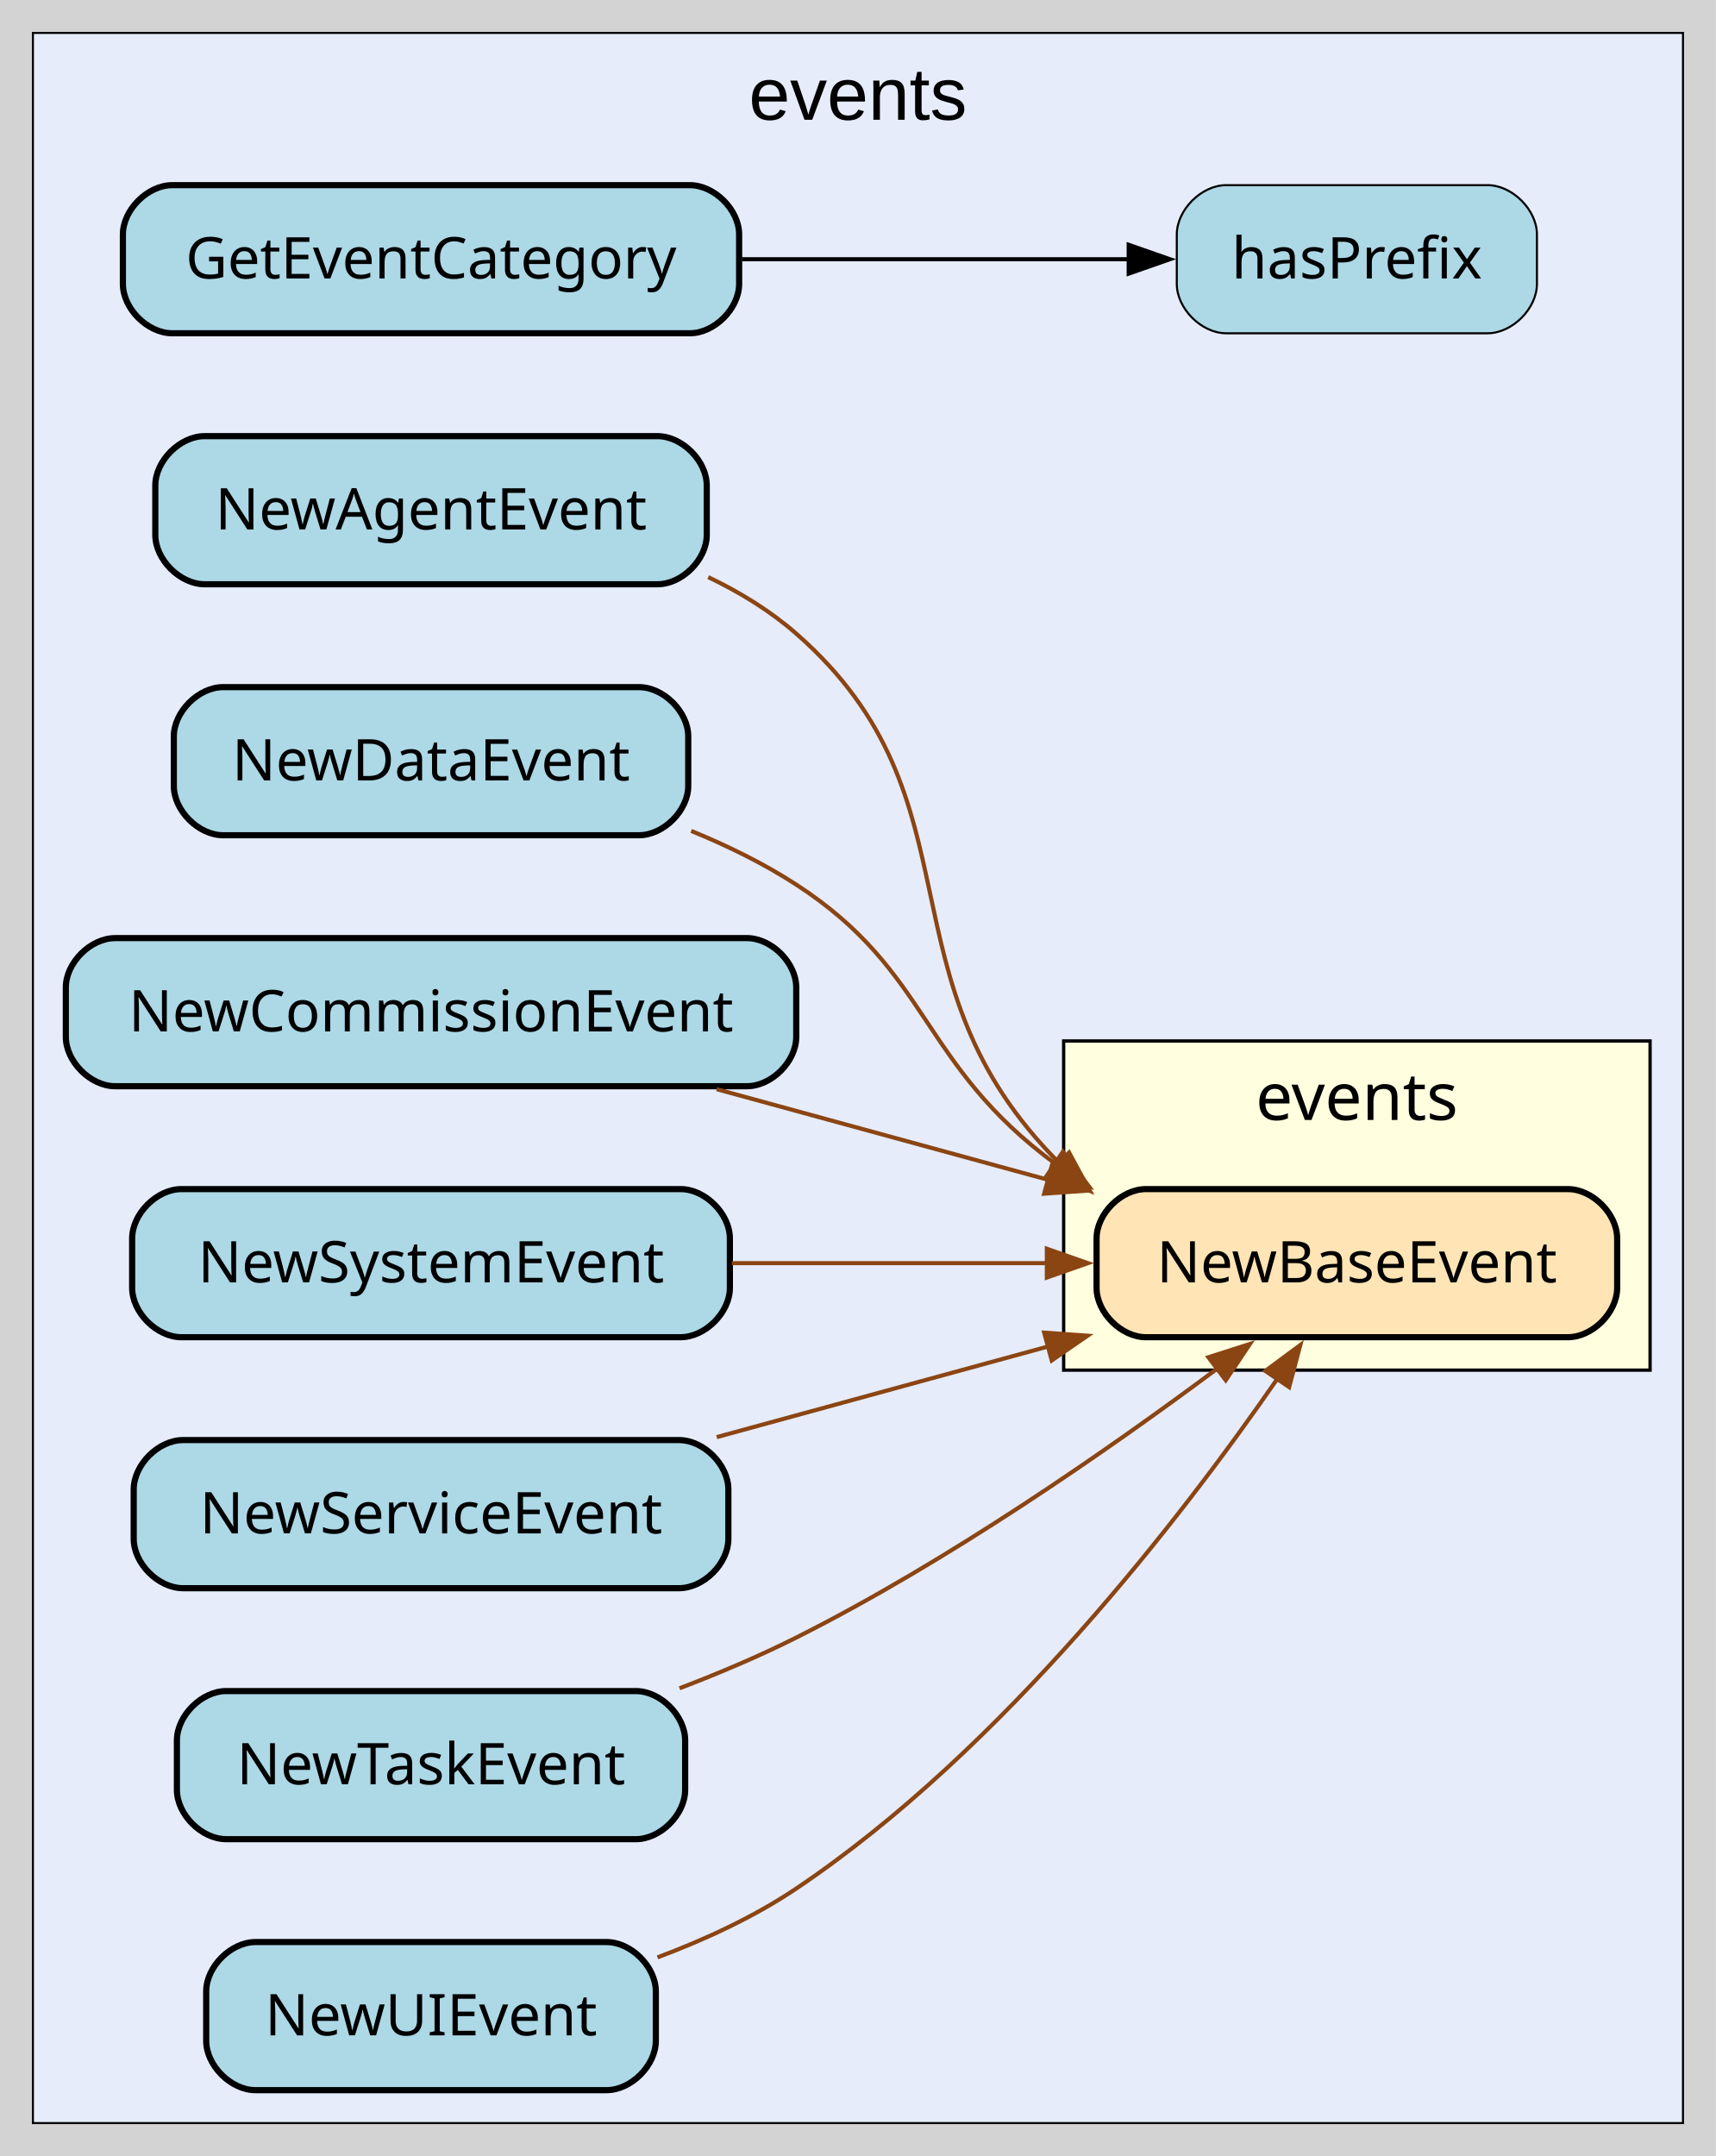
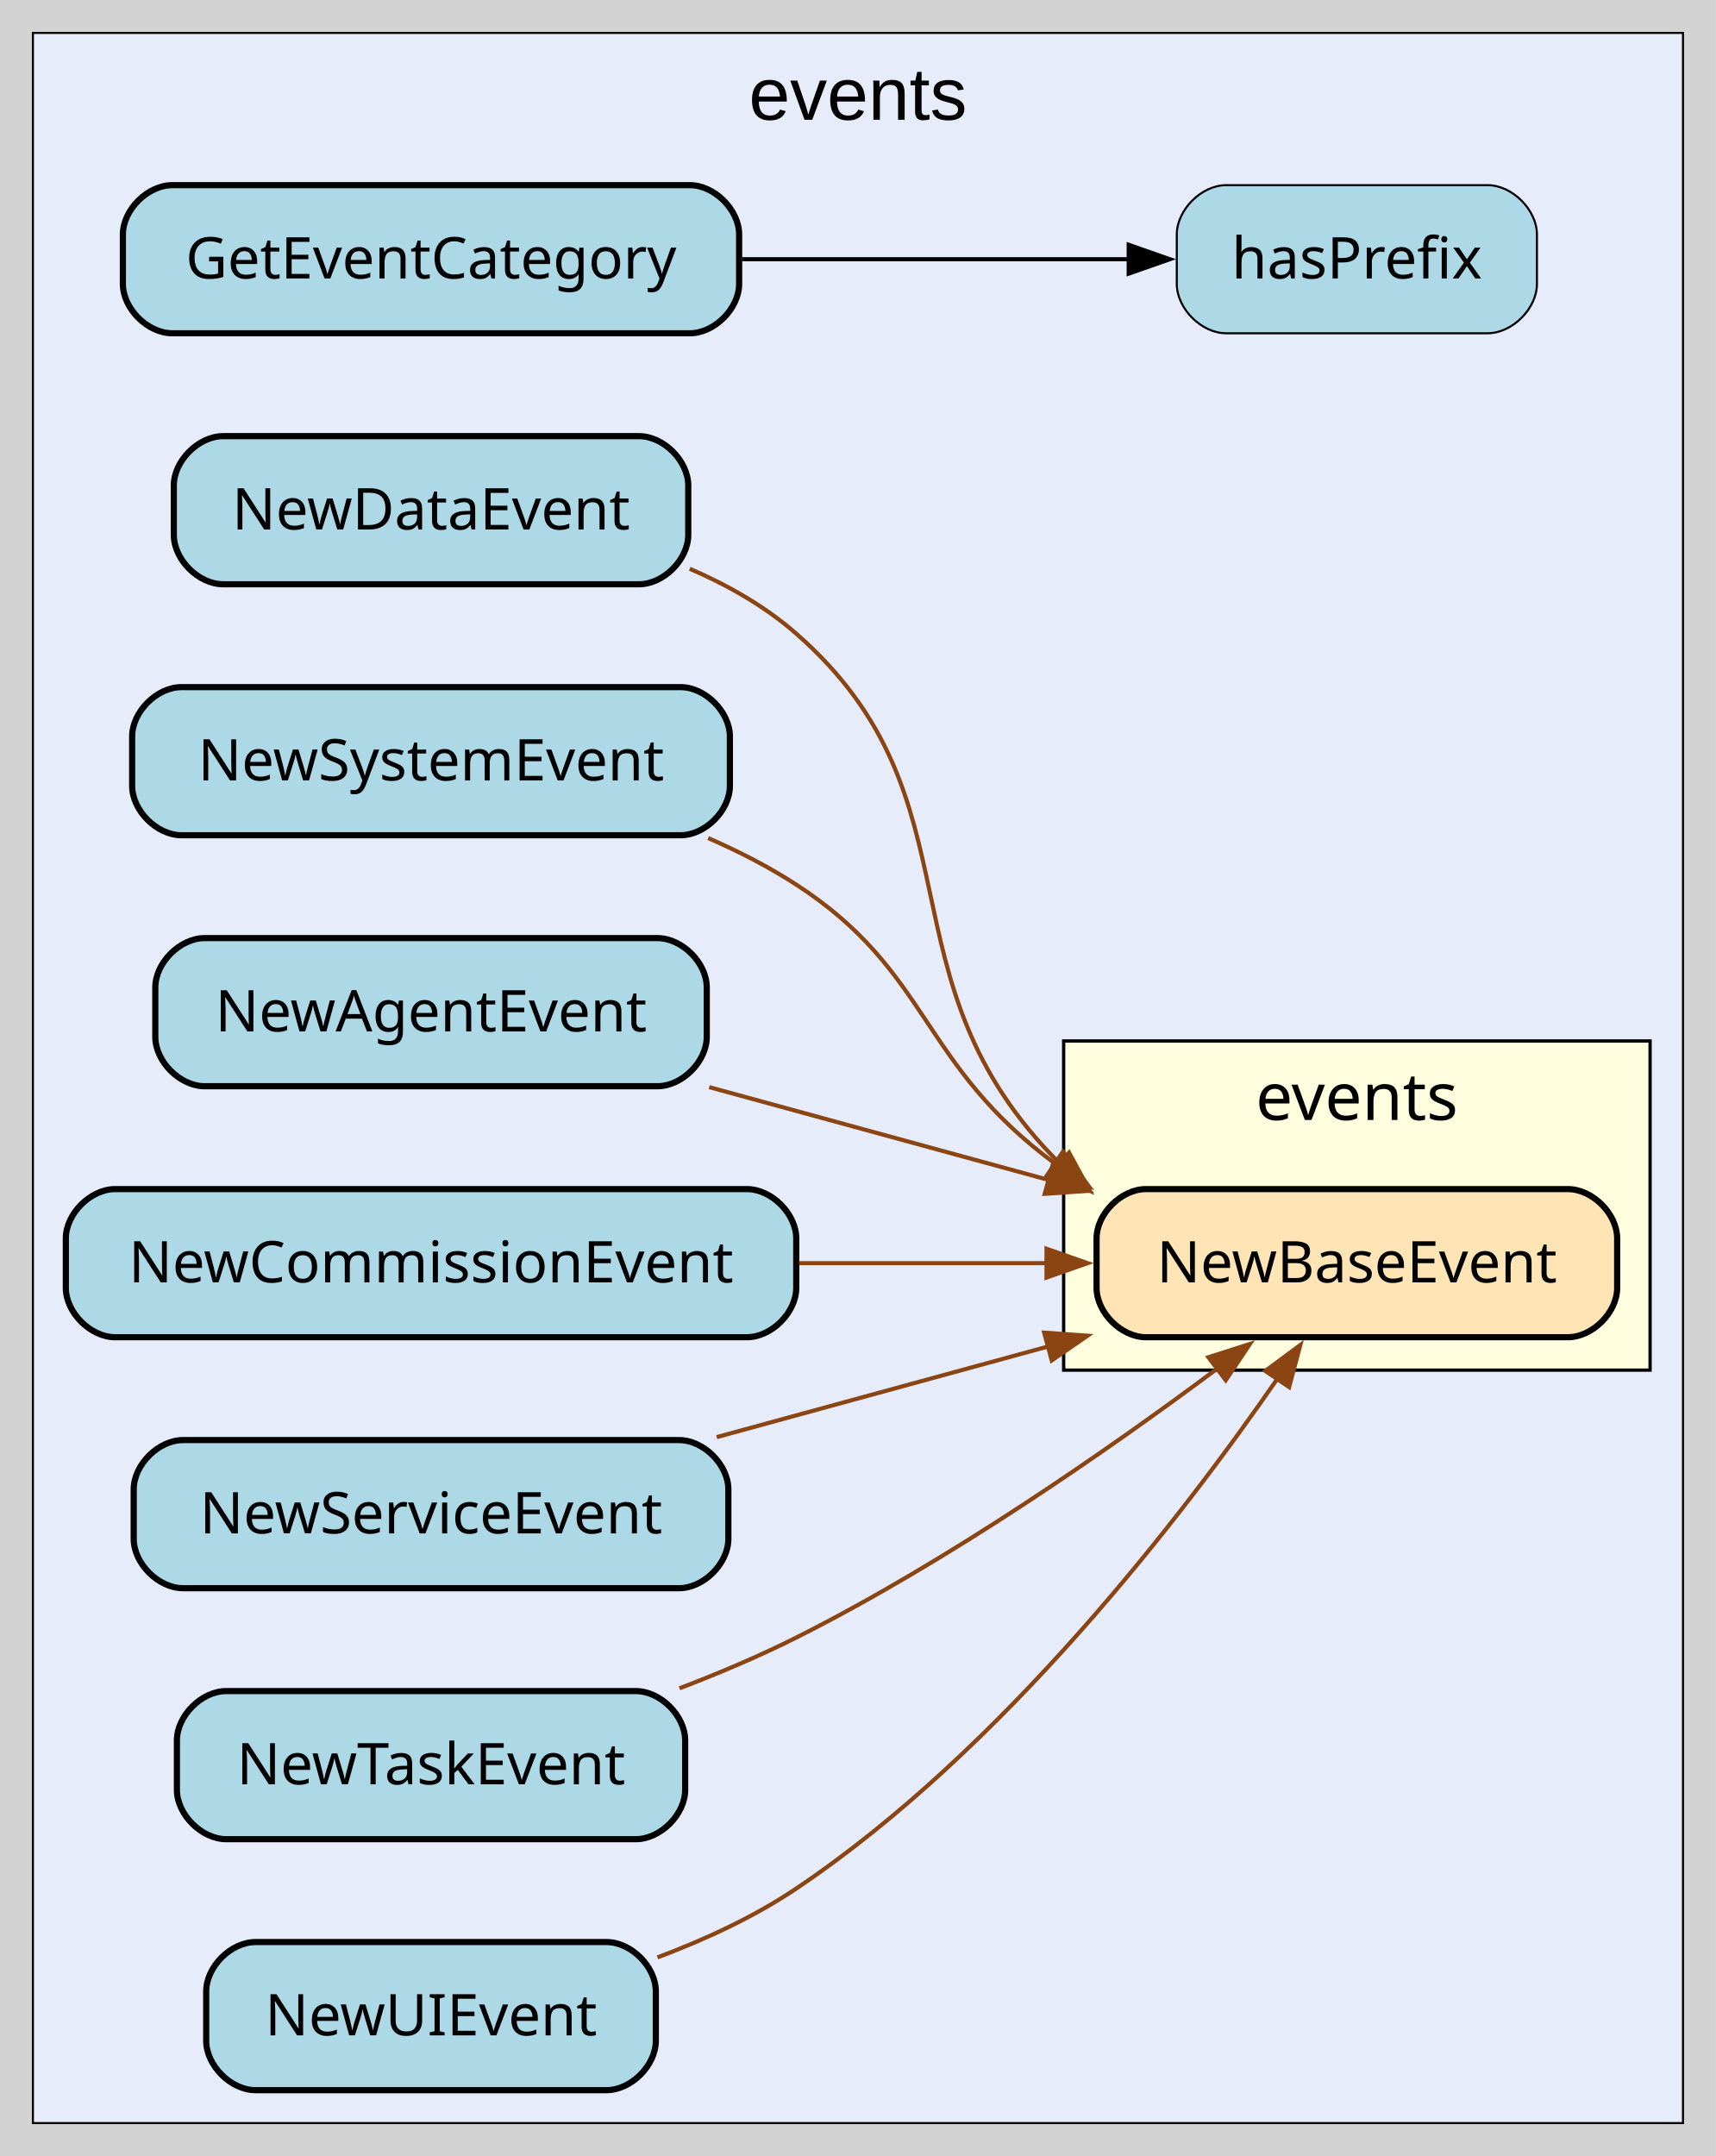
<svg xmlns="http://www.w3.org/2000/svg" xmlns:xlink="http://www.w3.org/1999/xlink" width="417pt" height="524pt" viewBox="0.00 0.00 417.00 524.00">
  <g id="graph0" class="graph" transform="scale(1 1) rotate(0) translate(0 524)">
    <polygon fill="lightgray" stroke="none" points="0,0 0,-524 417.08,-524 417.08,0 0,0" />
    <g id="clust1" class="cluster">
      <polygon fill="#e6ecfa" stroke="black" stroke-width="0.5" points="8,-8 8,-516 409.08,-516 409.08,-8 8,-8" />
      <text xml:space="preserve" text-anchor="middle" x="208.54" y="-494.9" font-family="Arial" font-size="18.00">events</text>
    </g>
    <g id="clust2" class="cluster">
      <g id="a_clust2">
        <a xlink:href="/?f=github.com/guild-framework/guild-core/pkg/events" xlink:title="package: github.com/guild-framework/guild-core/pkg/events">
          <polygon fill="lightyellow" stroke="black" stroke-width="0.8" points="258.54,-191 258.54,-271 401.08,-271 401.08,-191 258.54,-191" />
          <text xml:space="preserve" text-anchor="middle" x="329.81" y="-251.8" font-family="Tahoma bold" font-size="16.00">events</text>
        </a>
      </g>
    </g>
    <g id="node1" class="node">
      <g id="a_node1">
-         <a xlink:title="github.com/guild-framework/guild-core/internal/integration/events.NewDataEvent | defined in schemas.go:135&#10;at schemas.go:146: calling [github.com/guild-framework/guild-core/pkg/events.NewBaseEvent]">
-           <path fill="lightblue" stroke="black" stroke-width="1.5" d="M155.29,-357C155.29,-357 54.25,-357 54.25,-357 48.25,-357 42.25,-351 42.25,-345 42.25,-345 42.25,-333 42.25,-333 42.25,-327 48.25,-321 54.25,-321 54.25,-321 155.29,-321 155.29,-321 161.29,-321 167.29,-327 167.29,-333 167.29,-333 167.29,-345 167.29,-345 167.29,-351 161.29,-357 155.29,-357" />
-           <text xml:space="preserve" text-anchor="middle" x="104.77" y="-334.32" font-family="Verdana" font-size="14.00">NewDataEvent</text>
+         <a xlink:title="github.com/guild-framework/guild-core/internal/integration/events.NewCommissionEvent | defined in schemas.go:187&#10;at schemas.go:194: calling [github.com/guild-framework/guild-core/pkg/events.NewBaseEvent]">
+           <path fill="lightblue" stroke="black" stroke-width="1.5" d="M181.54,-235C181.54,-235 28,-235 28,-235 22,-235 16,-229 16,-223 16,-223 16,-211 16,-211 16,-205 22,-199 28,-199 28,-199 181.54,-199 181.54,-199 187.54,-199 193.54,-205 193.54,-211 193.54,-211 193.54,-223 193.54,-223 193.54,-229 187.54,-235 181.54,-235" />
+           <text xml:space="preserve" text-anchor="middle" x="104.77" y="-212.32" font-family="Verdana" font-size="14.00">NewCommissionEvent</text>
        </a>
      </g>
    </g>
    <g id="node10" class="node">
      <g id="a_node10">
        <a xlink:title="github.com/guild-framework/guild-core/pkg/events.NewBaseEvent | defined in core.go:77">
          <path fill="moccasin" stroke="black" stroke-width="1.5" d="M381.08,-235C381.08,-235 278.54,-235 278.54,-235 272.54,-235 266.54,-229 266.54,-223 266.54,-223 266.54,-211 266.54,-211 266.54,-205 272.54,-199 278.54,-199 278.54,-199 381.08,-199 381.08,-199 387.08,-199 393.08,-205 393.08,-211 393.08,-211 393.08,-223 393.08,-223 393.08,-229 387.08,-235 381.08,-235" />
          <text xml:space="preserve" text-anchor="middle" x="329.81" y="-212.32" font-family="Verdana" font-size="14.00">NewBaseEvent</text>
        </a>
      </g>
    </g>
-     <g id="edge5" class="edge">
-       <g id="a_edge5">
-         <a xlink:title="at schemas.go:146: calling [github.com/guild-framework/guild-core/pkg/events.NewBaseEvent]">
-           <path fill="none" stroke="saddlebrown" d="M168.01,-322.05C176.92,-318.41 185.71,-314.09 193.54,-309 226.37,-287.69 223.4,-265.43 256.68,-241.03" />
-           <polygon fill="saddlebrown" stroke="saddlebrown" points="258.37,-244.11 264.71,-235.62 254.46,-238.3 258.37,-244.11" />
+     <g id="edge7" class="edge">
+       <g id="a_edge7">
+         <a xlink:title="at schemas.go:194: calling [github.com/guild-framework/guild-core/pkg/events.NewBaseEvent]">
+           <path fill="none" stroke="saddlebrown" d="M194.24,-217C214.18,-217 235.14,-217 254.43,-217" />
+           <polygon fill="saddlebrown" stroke="saddlebrown" points="254.37,-220.5 264.37,-217 254.37,-213.5 254.37,-220.5" />
        </a>
      </g>
    </g>
    <g id="node2" class="node">
      <g id="a_node2">
        <a xlink:title="github.com/guild-framework/guild-core/internal/integration/events.NewUIEvent | defined in schemas.go:203&#10;at schemas.go:210: calling [github.com/guild-framework/guild-core/pkg/events.NewBaseEvent]">
          <path fill="lightblue" stroke="black" stroke-width="1.5" d="M147.41,-52C147.41,-52 62.12,-52 62.12,-52 56.12,-52 50.12,-46 50.12,-40 50.12,-40 50.12,-28 50.12,-28 50.12,-22 56.12,-16 62.12,-16 62.12,-16 147.41,-16 147.41,-16 153.41,-16 159.41,-22 159.41,-28 159.41,-28 159.41,-40 159.41,-40 159.41,-46 153.41,-52 147.41,-52" />
          <text xml:space="preserve" text-anchor="middle" x="104.77" y="-29.32" font-family="Verdana" font-size="14.00">NewUIEvent</text>
        </a>
      </g>
    </g>
-     <g id="edge6" class="edge">
-       <g id="a_edge6">
+     <g id="edge8" class="edge">
+       <g id="a_edge8">
        <a xlink:title="at schemas.go:210: calling [github.com/guild-framework/guild-core/pkg/events.NewBaseEvent]">
          <path fill="none" stroke="saddlebrown" d="M159.81,-48.27C171.47,-52.64 183.35,-58.15 193.54,-65 243.71,-98.71 287.25,-155.26 310.6,-189.06" />
          <polygon fill="saddlebrown" stroke="saddlebrown" points="307.55,-190.8 316.07,-197.11 313.35,-186.87 307.55,-190.8" />
        </a>
      </g>
    </g>
    <g id="node3" class="node">
      <g id="a_node3">
        <a xlink:title="github.com/guild-framework/guild-core/internal/integration/events.NewTaskEvent | defined in schemas.go:155&#10;at schemas.go:162: calling [github.com/guild-framework/guild-core/pkg/events.NewBaseEvent]">
          <path fill="lightblue" stroke="black" stroke-width="1.5" d="M154.54,-113C154.54,-113 55,-113 55,-113 49,-113 43,-107 43,-101 43,-101 43,-89 43,-89 43,-83 49,-77 55,-77 55,-77 154.54,-77 154.54,-77 160.54,-77 166.54,-83 166.54,-89 166.54,-89 166.54,-101 166.54,-101 166.54,-107 160.54,-113 154.54,-113" />
          <text xml:space="preserve" text-anchor="middle" x="104.77" y="-90.33" font-family="Verdana" font-size="14.00">NewTaskEvent</text>
        </a>
      </g>
    </g>
-     <g id="edge7" class="edge">
-       <g id="a_edge7">
+     <g id="edge1" class="edge">
+       <g id="a_edge1">
        <a xlink:title="at schemas.go:162: calling [github.com/guild-framework/guild-core/pkg/events.NewBaseEvent]">
          <path fill="none" stroke="saddlebrown" d="M165.17,-113.67C174.82,-117.36 184.59,-121.5 193.54,-126 230.48,-144.57 269.3,-171.57 295.83,-191.34" />
          <polygon fill="saddlebrown" stroke="saddlebrown" points="293.72,-194.13 303.82,-197.36 297.94,-188.54 293.72,-194.13" />
        </a>
      </g>
    </g>
    <g id="node4" class="node">
      <g id="a_node4">
        <a xlink:title="github.com/guild-framework/guild-core/internal/integration/events.NewServiceEvent | defined in schemas.go:119&#10;at schemas.go:126: calling [github.com/guild-framework/guild-core/pkg/events.NewBaseEvent]">
          <path fill="lightblue" stroke="black" stroke-width="1.5" d="M165.04,-174C165.04,-174 44.5,-174 44.5,-174 38.5,-174 32.5,-168 32.5,-162 32.5,-162 32.5,-150 32.5,-150 32.5,-144 38.5,-138 44.5,-138 44.5,-138 165.04,-138 165.04,-138 171.04,-138 177.04,-144 177.04,-150 177.04,-150 177.04,-162 177.04,-162 177.04,-168 171.04,-174 165.04,-174" />
          <text xml:space="preserve" text-anchor="middle" x="104.77" y="-151.32" font-family="Verdana" font-size="14.00">NewServiceEvent</text>
        </a>
      </g>
    </g>
-     <g id="edge8" class="edge">
-       <g id="a_edge8">
+     <g id="edge2" class="edge">
+       <g id="a_edge2">
        <a xlink:title="at schemas.go:126: calling [github.com/guild-framework/guild-core/pkg/events.NewBaseEvent]">
          <path fill="none" stroke="saddlebrown" d="M174.21,-174.72C199.75,-181.7 228.86,-189.67 254.88,-196.78" />
          <polygon fill="saddlebrown" stroke="saddlebrown" points="253.8,-200.11 264.36,-199.37 255.64,-193.36 253.8,-200.11" />
        </a>
      </g>
    </g>
    <g id="node5" class="node">
      <g id="a_node5">
-         <a xlink:title="github.com/guild-framework/guild-core/internal/integration/events.NewSystemEvent | defined in schemas.go:219&#10;at schemas.go:227: calling [github.com/guild-framework/guild-core/pkg/events.NewBaseEvent]">
-           <path fill="lightblue" stroke="black" stroke-width="1.5" d="M165.41,-235C165.41,-235 44.12,-235 44.12,-235 38.12,-235 32.12,-229 32.12,-223 32.12,-223 32.12,-211 32.12,-211 32.12,-205 38.12,-199 44.12,-199 44.12,-199 165.41,-199 165.41,-199 171.41,-199 177.41,-205 177.41,-211 177.41,-211 177.41,-223 177.41,-223 177.41,-229 171.41,-235 165.41,-235" />
-           <text xml:space="preserve" text-anchor="middle" x="104.77" y="-212.32" font-family="Verdana" font-size="14.00">NewSystemEvent</text>
-         </a>
-       </g>
-     </g>
-     <g id="edge1" class="edge">
-       <g id="a_edge1">
-         <a xlink:title="at schemas.go:227: calling [github.com/guild-framework/guild-core/pkg/events.NewBaseEvent]">
-           <path fill="none" stroke="saddlebrown" d="M177.88,-217C202.38,-217 229.79,-217 254.47,-217" />
-           <polygon fill="saddlebrown" stroke="saddlebrown" points="254.45,-220.5 264.45,-217 254.45,-213.5 254.45,-220.5" />
-         </a>
-       </g>
-     </g>
-     <g id="node6" class="node">
-       <g id="a_node6">
-         <a xlink:title="github.com/guild-framework/guild-core/internal/integration/events.NewCommissionEvent | defined in schemas.go:187&#10;at schemas.go:194: calling [github.com/guild-framework/guild-core/pkg/events.NewBaseEvent]">
-           <path fill="lightblue" stroke="black" stroke-width="1.5" d="M181.54,-296C181.54,-296 28,-296 28,-296 22,-296 16,-290 16,-284 16,-284 16,-272 16,-272 16,-266 22,-260 28,-260 28,-260 181.54,-260 181.54,-260 187.54,-260 193.54,-266 193.54,-272 193.54,-272 193.54,-284 193.54,-284 193.54,-290 187.54,-296 181.54,-296" />
-           <text xml:space="preserve" text-anchor="middle" x="104.77" y="-273.32" font-family="Verdana" font-size="14.00">NewCommissionEvent</text>
-         </a>
-       </g>
-     </g>
-     <g id="edge2" class="edge">
-       <g id="a_edge2">
-         <a xlink:title="at schemas.go:194: calling [github.com/guild-framework/guild-core/pkg/events.NewBaseEvent]">
-           <path fill="none" stroke="saddlebrown" d="M174.21,-259.28C199.75,-252.3 228.86,-244.33 254.88,-237.22" />
-           <polygon fill="saddlebrown" stroke="saddlebrown" points="255.64,-240.64 264.36,-234.63 253.8,-233.89 255.64,-240.64" />
-         </a>
-       </g>
-     </g>
-     <g id="node7" class="node">
-       <g id="a_node7">
        <a xlink:title="github.com/guild-framework/guild-core/internal/integration/events.GetEventCategory | defined in schemas.go:340&#10;at schemas.go:342: calling [github.com/guild-framework/guild-core/internal/integration/events.hasPrefix]&#10;at schemas.go:344: calling [github.com/guild-framework/guild-core/internal/integration/events.hasPrefix]&#10;at schemas.go:346: calling [github.com/guild-framework/guild-core/internal/integration/events.hasPrefix]&#10;at schemas.go:348: calling [github.com/guild-framework/guild-core/internal/integration/events.hasPrefix]&#10;at schemas.go:350: calling [github.com/guild-framework/guild-core/internal/integration/events.hasPrefix]&#10;at schemas.go:352: calling [github.com/guild-framework/guild-core/internal/integration/events.hasPrefix]&#10;at schemas.go:354: calling [github.com/guild-framework/guild-core/internal/integration/events.hasPrefix]&#10;at schemas.go:356: calling [github.com/guild-framework/guild-core/internal/integration/events.hasPrefix]&#10;at schemas.go:358: calling [github.com/guild-framework/guild-core/internal/integration/events.hasPrefix]">
          <path fill="lightblue" stroke="black" stroke-width="1.5" d="M167.66,-479C167.66,-479 41.88,-479 41.88,-479 35.88,-479 29.87,-473 29.87,-467 29.87,-467 29.87,-455 29.87,-455 29.87,-449 35.87,-443 41.87,-443 41.87,-443 167.66,-443 167.66,-443 173.66,-443 179.66,-449 179.66,-455 179.66,-455 179.66,-467 179.66,-467 179.66,-473 173.66,-479 167.66,-479" />
          <text xml:space="preserve" text-anchor="middle" x="104.77" y="-456.32" font-family="Verdana" font-size="14.00">GetEventCategory</text>
        </a>
      </g>
    </g>
-     <g id="node8" class="node">
-       <g id="a_node8">
+     <g id="node6" class="node">
+       <g id="a_node6">
        <a xlink:title="github.com/guild-framework/guild-core/internal/integration/events.hasPrefix | defined in schemas.go:365">
          <path fill="lightblue" stroke="black" stroke-width="0.5" d="M361.58,-479C361.58,-479 298.04,-479 298.04,-479 292.04,-479 286.04,-473 286.04,-467 286.04,-467 286.04,-455 286.04,-455 286.04,-449 292.04,-443 298.04,-443 298.04,-443 361.58,-443 361.58,-443 367.58,-443 373.58,-449 373.58,-455 373.58,-455 373.58,-467 373.58,-467 373.58,-473 367.58,-479 361.58,-479" />
          <text xml:space="preserve" text-anchor="middle" x="329.81" y="-456.32" font-family="Verdana" font-size="14.00">hasPrefix</text>
        </a>
      </g>
    </g>
    <g id="edge3" class="edge">
      <g id="a_edge3">
        <a xlink:title="at schemas.go:342: calling [github.com/guild-framework/guild-core/internal/integration/events.hasPrefix]&#10;at schemas.go:344: calling [github.com/guild-framework/guild-core/internal/integration/events.hasPrefix]&#10;at schemas.go:346: calling [github.com/guild-framework/guild-core/internal/integration/events.hasPrefix]&#10;at schemas.go:348: calling [github.com/guild-framework/guild-core/internal/integration/events.hasPrefix]&#10;at schemas.go:350: calling [github.com/guild-framework/guild-core/internal/integration/events.hasPrefix]&#10;at schemas.go:352: calling [github.com/guild-framework/guild-core/internal/integration/events.hasPrefix]&#10;at schemas.go:354: calling [github.com/guild-framework/guild-core/internal/integration/events.hasPrefix]&#10;at schemas.go:356: calling [github.com/guild-framework/guild-core/internal/integration/events.hasPrefix]&#10;at schemas.go:358: calling [github.com/guild-framework/guild-core/internal/integration/events.hasPrefix]">
          <path fill="none" stroke="black" d="M180.35,-461C211.18,-461 246.26,-461 274.57,-461" />
          <polygon fill="black" stroke="black" points="274.35,-464.5 284.35,-461 274.35,-457.5 274.35,-464.5" />
        </a>
      </g>
    </g>
-     <g id="node9" class="node">
-       <g id="a_node9">
+     <g id="node7" class="node">
+       <g id="a_node7">
        <a xlink:title="github.com/guild-framework/guild-core/internal/integration/events.NewAgentEvent | defined in schemas.go:171&#10;at schemas.go:178: calling [github.com/guild-framework/guild-core/pkg/events.NewBaseEvent]">
-           <path fill="lightblue" stroke="black" stroke-width="1.5" d="M159.79,-418C159.79,-418 49.75,-418 49.75,-418 43.75,-418 37.75,-412 37.75,-406 37.75,-406 37.75,-394 37.75,-394 37.75,-388 43.75,-382 49.75,-382 49.75,-382 159.79,-382 159.79,-382 165.79,-382 171.79,-388 171.79,-394 171.79,-394 171.79,-406 171.79,-406 171.79,-412 165.79,-418 159.79,-418" />
-           <text xml:space="preserve" text-anchor="middle" x="104.77" y="-395.32" font-family="Verdana" font-size="14.00">NewAgentEvent</text>
+           <path fill="lightblue" stroke="black" stroke-width="1.5" d="M159.79,-296C159.79,-296 49.75,-296 49.75,-296 43.75,-296 37.75,-290 37.75,-284 37.75,-284 37.75,-272 37.75,-272 37.75,-266 43.75,-260 49.75,-260 49.75,-260 159.79,-260 159.79,-260 165.79,-260 171.79,-266 171.79,-272 171.79,-272 171.79,-284 171.79,-284 171.79,-290 165.79,-296 159.79,-296" />
+           <text xml:space="preserve" text-anchor="middle" x="104.77" y="-273.32" font-family="Verdana" font-size="14.00">NewAgentEvent</text>
        </a>
      </g>
    </g>
    <g id="edge4" class="edge">
      <g id="a_edge4">
        <a xlink:title="at schemas.go:178: calling [github.com/guild-framework/guild-core/pkg/events.NewBaseEvent]">
-           <path fill="none" stroke="saddlebrown" d="M172.15,-383.73C179.88,-380.04 187.24,-375.52 193.54,-370 239.84,-329.41 212.4,-286.05 257.75,-241.07" />
+           <path fill="none" stroke="saddlebrown" d="M172.39,-259.78C198.45,-252.65 228.44,-244.45 255.14,-237.15" />
+           <polygon fill="saddlebrown" stroke="saddlebrown" points="255.79,-240.6 264.51,-234.58 253.94,-233.85 255.79,-240.6" />
+         </a>
+       </g>
+     </g>
+     <g id="node8" class="node">
+       <g id="a_node8">
+         <a xlink:title="github.com/guild-framework/guild-core/internal/integration/events.NewSystemEvent | defined in schemas.go:219&#10;at schemas.go:227: calling [github.com/guild-framework/guild-core/pkg/events.NewBaseEvent]">
+           <path fill="lightblue" stroke="black" stroke-width="1.5" d="M165.41,-357C165.41,-357 44.12,-357 44.12,-357 38.12,-357 32.12,-351 32.12,-345 32.12,-345 32.12,-333 32.12,-333 32.12,-327 38.12,-321 44.12,-321 44.12,-321 165.41,-321 165.41,-321 171.41,-321 177.41,-327 177.41,-333 177.41,-333 177.41,-345 177.41,-345 177.41,-351 171.41,-357 165.41,-357" />
+           <text xml:space="preserve" text-anchor="middle" x="104.77" y="-334.32" font-family="Verdana" font-size="14.00">NewSystemEvent</text>
+         </a>
+       </g>
+     </g>
+     <g id="edge5" class="edge">
+       <g id="a_edge5">
+         <a xlink:title="at schemas.go:227: calling [github.com/guild-framework/guild-core/pkg/events.NewBaseEvent]">
+           <path fill="none" stroke="saddlebrown" d="M172.14,-320.31C179.62,-317.05 186.92,-313.3 193.54,-309 226.37,-287.69 223.4,-265.43 256.68,-241.03" />
+           <polygon fill="saddlebrown" stroke="saddlebrown" points="258.37,-244.11 264.71,-235.62 254.46,-238.3 258.37,-244.11" />
+         </a>
+       </g>
+     </g>
+     <g id="node9" class="node">
+       <g id="a_node9">
+         <a xlink:title="github.com/guild-framework/guild-core/internal/integration/events.NewDataEvent | defined in schemas.go:135&#10;at schemas.go:146: calling [github.com/guild-framework/guild-core/pkg/events.NewBaseEvent]">
+           <path fill="lightblue" stroke="black" stroke-width="1.5" d="M155.29,-418C155.29,-418 54.25,-418 54.25,-418 48.25,-418 42.25,-412 42.25,-406 42.25,-406 42.25,-394 42.25,-394 42.25,-388 48.25,-382 54.25,-382 54.25,-382 155.29,-382 155.29,-382 161.29,-382 167.29,-388 167.29,-394 167.29,-394 167.29,-406 167.29,-406 167.29,-412 161.29,-418 155.29,-418" />
+           <text xml:space="preserve" text-anchor="middle" x="104.77" y="-395.32" font-family="Verdana" font-size="14.00">NewDataEvent</text>
+         </a>
+       </g>
+     </g>
+     <g id="edge6" class="edge">
+       <g id="a_edge6">
+         <a xlink:title="at schemas.go:146: calling [github.com/guild-framework/guild-core/pkg/events.NewBaseEvent]">
+           <path fill="none" stroke="saddlebrown" d="M167.65,-385.77C177.01,-381.74 186.03,-376.58 193.54,-370 239.84,-329.41 212.4,-286.05 257.75,-241.07" />
          <polygon fill="saddlebrown" stroke="saddlebrown" points="259.86,-243.88 264.91,-234.57 255.15,-238.7 259.86,-243.88" />
        </a>
      </g>
    </g>
  </g>
</svg>
